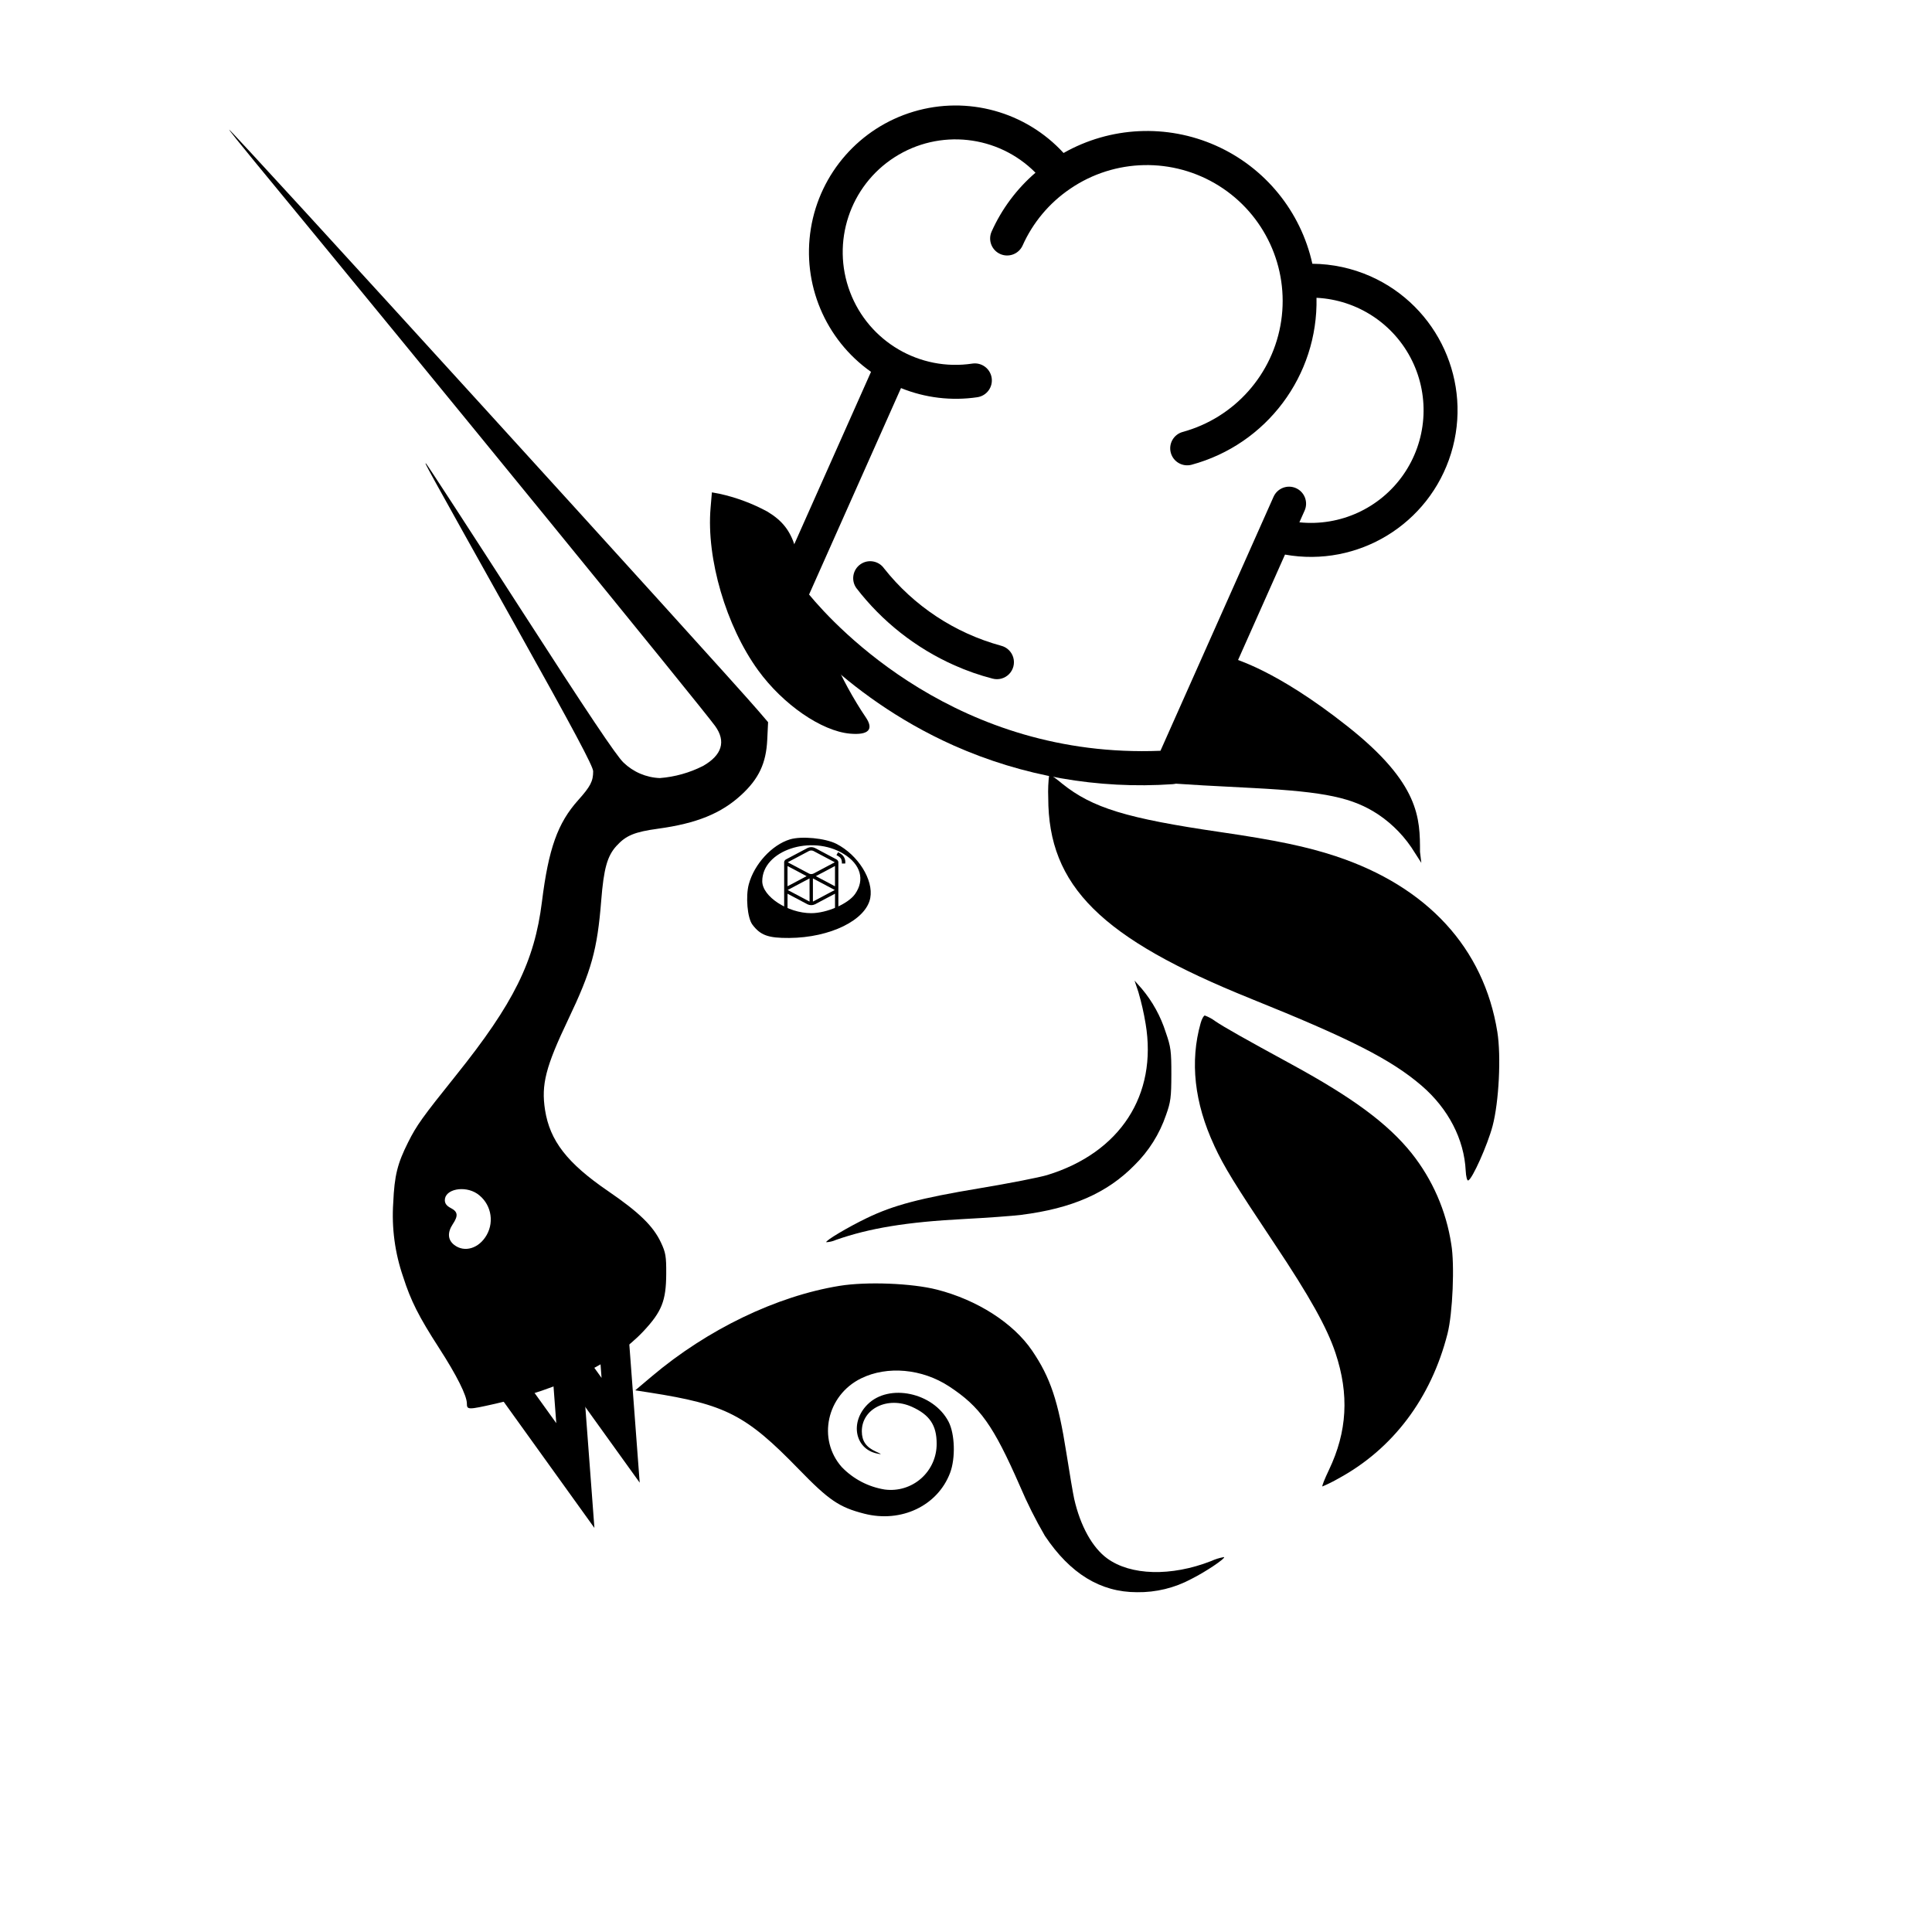
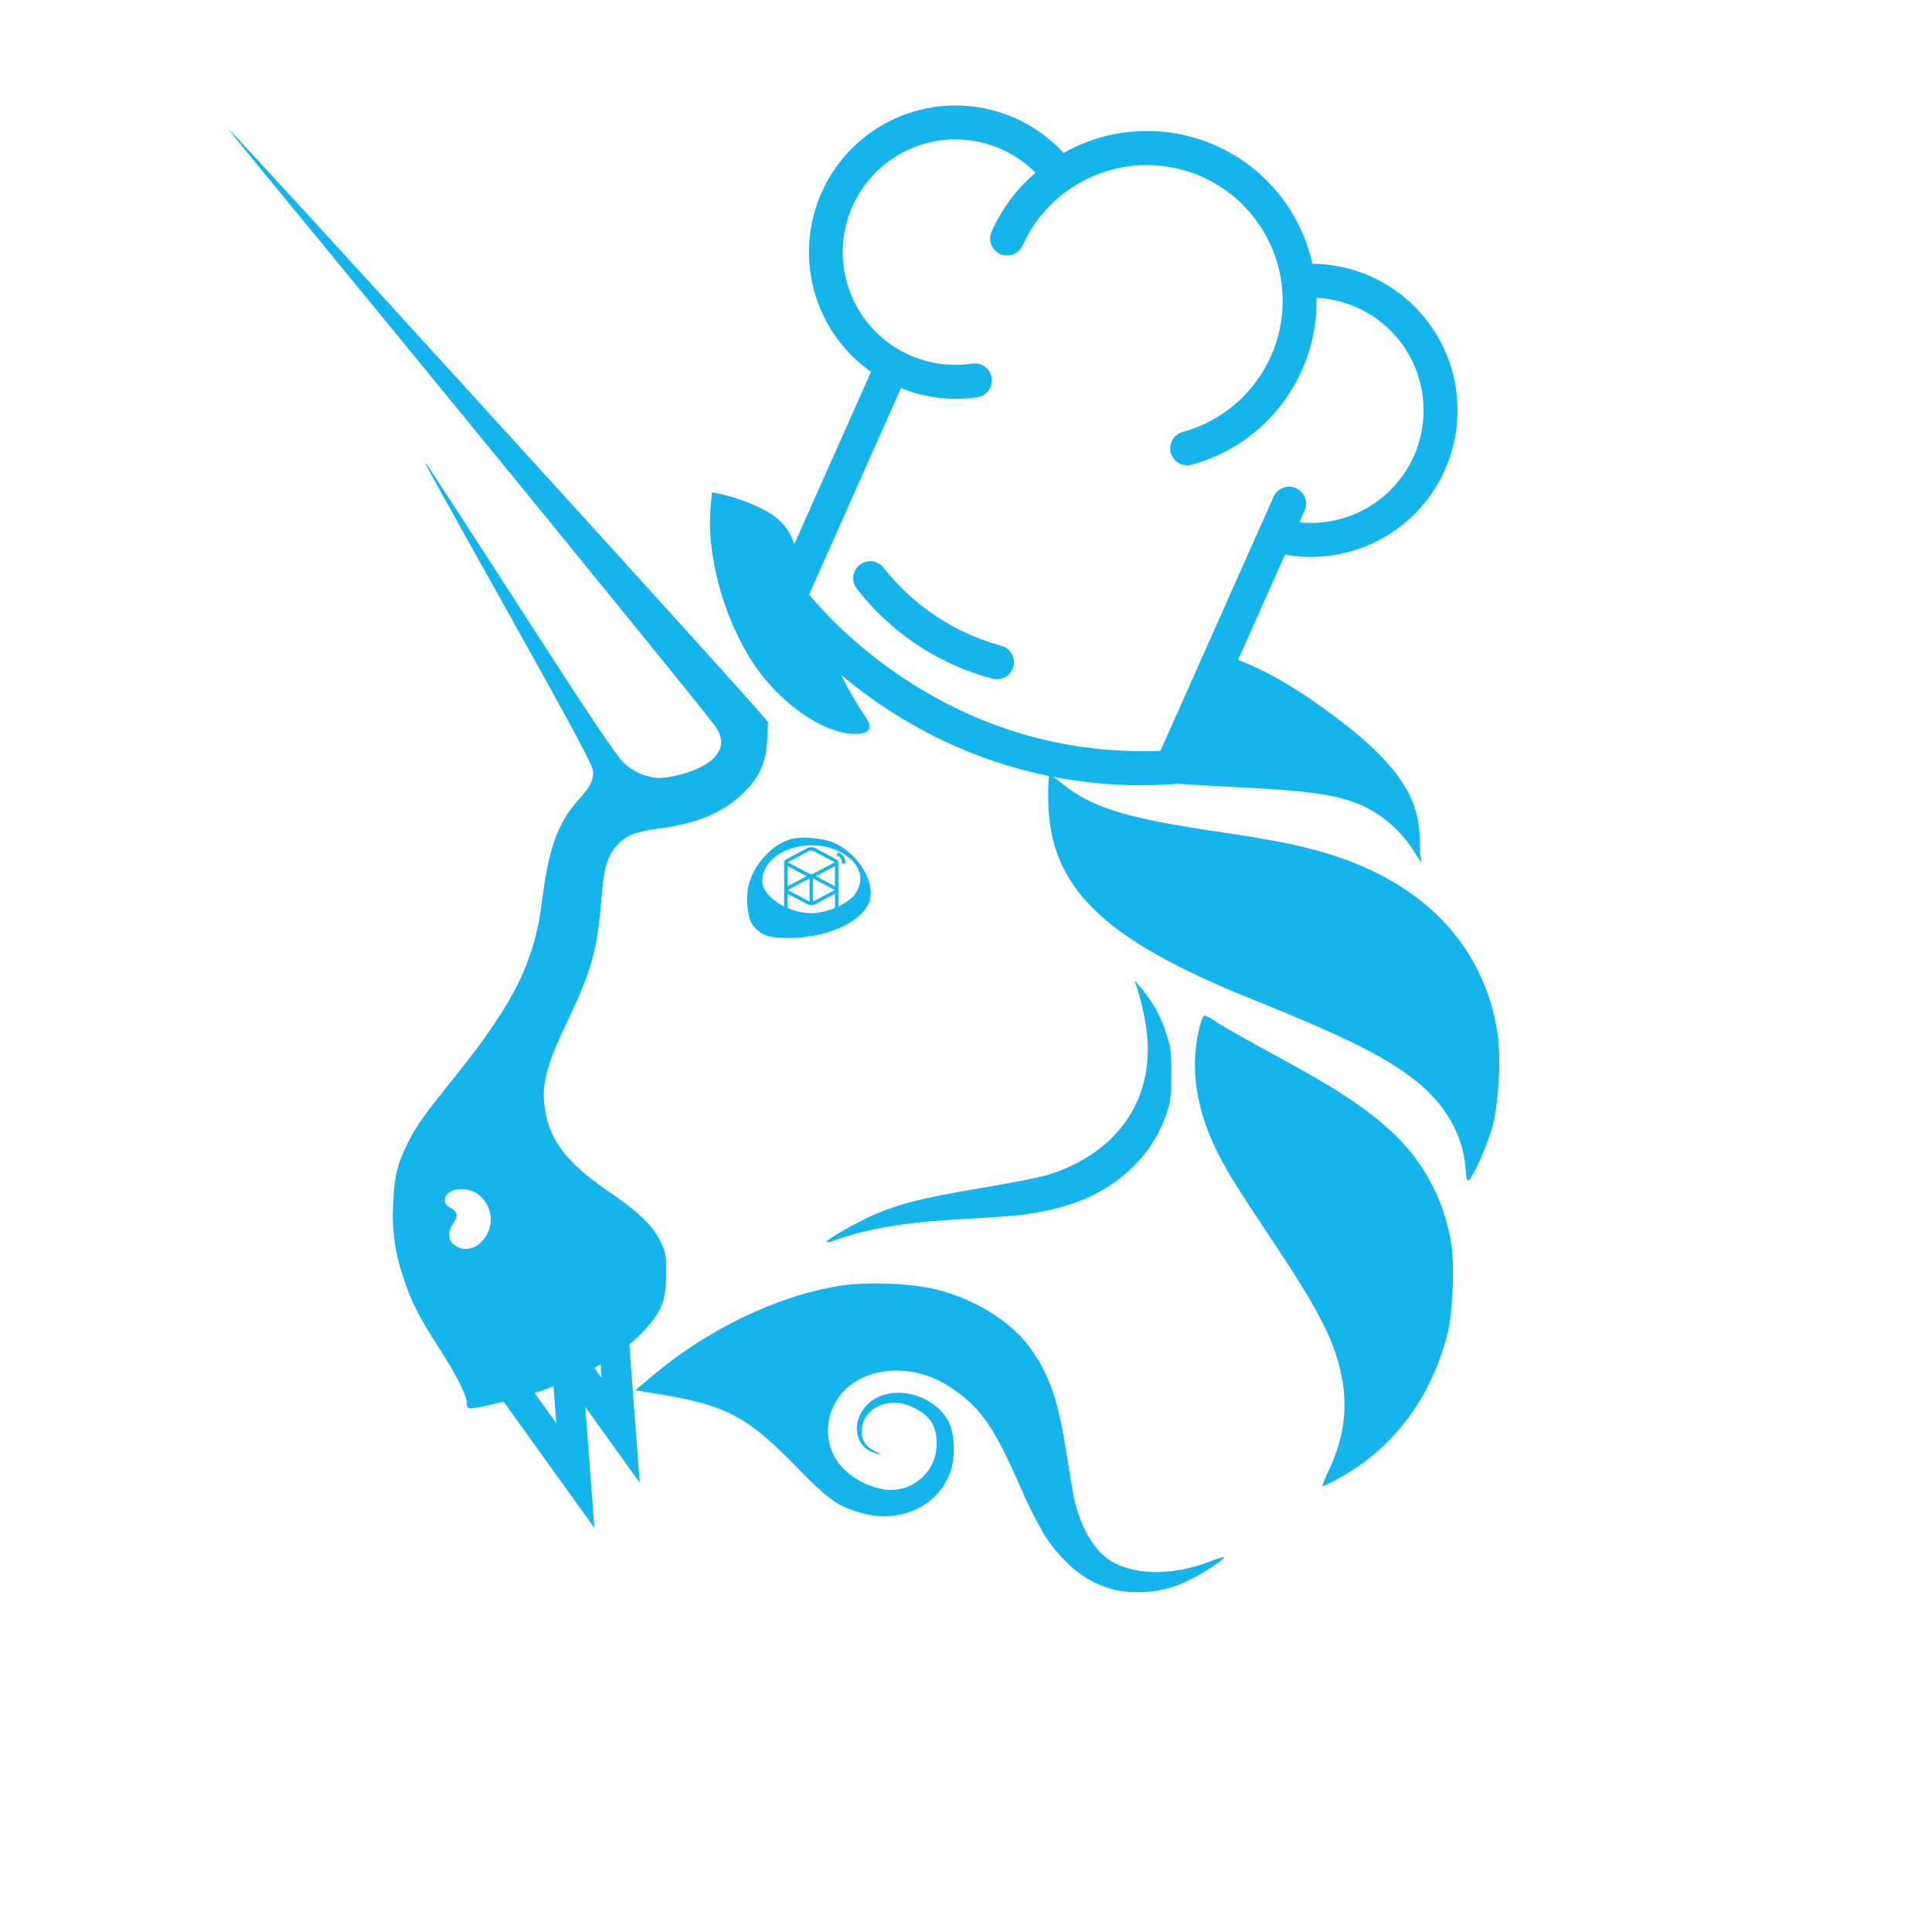
- <svg xmlns="http://www.w3.org/2000/svg" version="1.1" viewBox="0 0 512 512" class="svg-icon svg-fill" style="width: 32px; height: 32px;" aria-hidden="true">
+ <svg xmlns="http://www.w3.org/2000/svg" version="1.1" viewBox="0 0 512 512" style="fill:#13b5ec" aria-hidden="true">
  <path pid="0" d="M0 0h512v512H0z" fill="none" />
  <path pid="1" d="M326.75 174.375c.326.392 10.956 2.757 30.375 18.125 19.19 15.188 19.19 24.375 19.19 33.262l.354 2.91-1.7-2.644a32.678 32.678 0 00-9.658-10.146c-6.808-4.5-14-6.036-33.06-7.04-17.21-.906-11.732-.593-20.562-1.155-12.354-.784 14.033-34.546 15.061-33.312zM188.308 134.63l.352-4.148 1.932.354a48.506 48.506 0 0112.82 4.77c8.042 4.884 7.589 10.373 11.131 26.885 1.038 4.834 6.333 11.25 6.959 13.1 1.008 2.982 4.818 9.948 7.916 14.472 2.232 3.26.75 4.8-4.182 4.358-7.534-.68-17.738-7.722-24.32-16.784-8.492-11.685-13.746-29.609-12.608-43.007zM331.453 264.647c-39.682-15.976-53.658-29.846-53.658-53.248a37.452 37.452 0 01.264-6.258 30.005 30.005 0 013.412 2.526c8.044 6.452 17.056 9.21 42 12.85 14.678 2.138 22.936 3.87 30.558 6.4 24.22 8.03 39.206 24.334 42.78 46.534 1.036 6.454.43 18.552-1.254 24.926-1.33 5.038-5.388 14.116-6.462 14.464-.3.1-.592-1.048-.668-2.6-.408-8.336-4.62-16.456-11.694-22.536-8.048-6.912-18.856-12.416-45.282-23.054M303.595 271.283a70.7 70.7 0 00-1.916-8.4l-1.014-3.018 1.884 2.114a33.852 33.852 0 016.4 11.636c1.33 3.8 1.48 4.93 1.471 11.106-.011 6.06-.177 7.334-1.406 10.754a33.983 33.983 0 01-8.374 13.32c-7.248 7.378-16.568 11.462-30.016 13.156-2.338.294-9.152.79-15.142 1.1-15.1.784-25.032 2.406-33.958 5.54a7.12 7.12 0 01-2.546.608c-.362-.358 5.716-3.98 10.738-6.4 7.078-3.41 14.126-5.274 29.914-7.9 7.8-1.3 15.854-2.876 17.9-3.5 19.314-5.922 29.244-21.206 26.066-40.122" fill-rule="evenodd" />
  <path pid="2" d="M321.785 303.59c-5.272-11.334-6.48-22.276-3.594-32.482.308-1.09.806-1.984 1.1-1.984a10.733 10.733 0 012.768 1.5c2.428 1.634 7.3 4.39 20.282 11.468 16.2 8.832 25.434 15.67 31.718 23.484a51.049 51.049 0 0110.54 24.14c.928 5.384.386 18.336-1 23.756-4.356 17.094-14.478 30.518-28.916 38.354a38.281 38.281 0 01-4.218 2.094c-.208 0 .562-1.956 1.71-4.356 4.858-10.154 5.41-20.03 1.738-31.022-2.248-6.73-6.832-14.944-16.088-28.824-10.76-16.138-13.4-20.432-16.048-26.124M172.735 364.743c14.726-12.434 33.048-21.266 49.738-23.978 7.192-1.168 19.176-.7 25.836 1 10.676 2.732 20.226 8.852 25.194 16.144 4.854 7.126 6.936 13.336 9.1 27.152.858 5.45 1.788 10.924 2.068 12.16 1.63 7.162 4.8 12.888 8.726 15.762 6.236 4.562 16.974 4.848 27.538.726a13.877 13.877 0 013.46-1.074c.382.382-4.938 3.942-8.69 5.816a29.514 29.514 0 01-14.4 3.5c-9.676 0-17.71-4.922-24.412-14.96a118.512 118.512 0 01-6.588-13.146c-7.076-16.144-10.574-21.06-18.79-26.44-7.152-4.684-16.374-5.524-23.312-2.12-9.114 4.468-11.656 16.114-5.128 23.5a20.241 20.241 0 0011.388 5.954 12.158 12.158 0 0013.76-12.182c0-4.852-1.864-7.618-6.56-9.738-6.41-2.892-13.3.488-13.27 6.512.014 2.568 1.134 4.182 3.708 5.346 1.652.748 1.69.808.342.528-5.882-1.22-7.26-8.314-2.53-13.02 5.678-5.652 17.422-3.158 21.454 4.556 1.694 3.24 1.89 9.694.414 13.592-3.306 8.72-12.944 13.308-22.722 10.814-6.656-1.7-9.368-3.54-17.394-11.808-13.944-14.368-19.358-17.15-39.466-20.29l-3.852-.6zM128.99 327.264a8.3 8.3 0 00-2.552-10.936c-3.35-2.228-8.554-1.18-8.554 1.724 0 .886.488 1.53 1.594 2.1 1.858.956 1.994 2.032.53 4.23-1.48 2.228-1.36 4.184.338 5.514 2.738 2.144 6.614.966 8.644-2.63M67.57 42.93c46.574 56.528 118.378 144.534 121.944 149.466 2.944 4.068 1.836 7.726-3.206 10.592a30.58 30.58 0 01-11.456 3.21 14.678 14.678 0 01-9.62-4.114c-1.894-1.794-9.534-13.2-27.172-40.57-13.494-20.942-24.788-38.312-25.1-38.6-.712-.672-.7-.65 23.722 43.048 15.336 27.438 20.512 37.138 20.512 38.436 0 2.638-.72 4.026-3.976 7.656-5.426 6.054-7.852 12.856-9.6 26.934-1.962 15.78-7.482 26.926-22.78 46-8.954 11.168-10.42 13.216-12.678 17.716-2.846 5.67-3.628 8.844-3.946 16a49.8 49.8 0 002.63 19.692c2.024 6.334 4.136 10.518 9.538 18.884 4.662 7.22 7.346 12.584 7.346 14.684 0 1.67.318 1.672 7.542.04 17.286-3.9 31.322-10.768 39.216-19.182 4.886-5.208 6.032-8.082 6.07-15.22.024-4.666-.14-5.644-1.4-8.33-2.054-4.37-5.792-8-14.034-13.638-10.8-7.382-15.41-13.324-16.684-21.5-1.044-6.706.168-11.438 6.14-23.958 6.184-12.958 7.716-18.482 8.752-31.544.67-8.438 1.6-11.768 4.022-14.438 2.528-2.786 4.806-3.73 11.064-4.584 10.2-1.394 16.7-4.034 22.04-8.956 4.634-4.268 6.572-8.382 6.87-14.574l.226-4.694-2.59-3.018C191.582 177.442 61.29 34.336 60.714 34.336c-.124 0 2.962 3.866 6.856 8.594" fill-rule="evenodd" />
  <path pid="3" d="M214.012 224.721a2.271 2.271 0 011.952 0l5.658 3a.96.96 0 01.55.712h.005V243.5a.938.938 0 01-.555.784l-5.658 3a2.271 2.271 0 01-1.952 0l-5.658-3a.929.929 0 01-.544-.784v-15.07a.925.925 0 01.544-.712zm7.274 12.116l-5.322 2.82a2.271 2.271 0 01-1.952 0l-5.311-2.813v6.625l5.311 2.8a2.541 2.541 0 00.868.333l.108.006a2.238 2.238 0 00.938-.313l5.361-2.85zm-14.4 6.334a2.792 2.792 0 00.2 1.224 1.557 1.557 0 00.577.6l.017.011c.066.045.139.091.228.147l.1.064.322.195-.461.764-.359-.218-.061-.037c-.1-.064-.19-.12-.271-.174a2.593 2.593 0 01-1.178-2.536v-.04zm7.651-10.372a.783.783 0 00-.114.049l-5.658 3-.017.009.009.005.013.007 5.658 3a.844.844 0 00.114.048zm.893 0v6.118a.86.86 0 00.114-.049l5.658-3 .017-.009h.005l-.009-.005-.013-.007-5.658-3a.794.794 0 00-.11-.047zm5.852-3.3l-5.075 2.69 5.075 2.689zm-12.585.007v5.366l5.063-2.682zm6.847-4a1.4 1.4 0 00-1.121 0l-5.658 3-.017.009h.009l.013.007 5.658 3a1.4 1.4 0 001.121 0l5.658-3 .017-.009h.005l-.009-.005-.013-.007zm6.574.329l.36.218.061.037c.1.065.19.12.27.174A2.594 2.594 0 01224 228.8v.04h-.891a2.79 2.79 0 00-.2-1.224 1.557 1.557 0 00-.577-.6l-.017-.012a6.017 6.017 0 00-.228-.147l-.1-.064-.322-.194zM363.205 73.224a38.946 38.946 0 00-15.418-3.326 44.867 44.867 0 00-65.93-29.355 38.848 38.848 0 10-51.029 58l-25.746 57.827a4.512 4.512 0 00.447 4.453c.989 1.384 16.997 23.295 47.308 36.79a122.122 122.122 0 0057.963 10.2 4.5 4.5 0 003.834-2.662l25.904-58.18A38.858 38.858 0 00363.2 73.222zm-18.855 65.198l1.385-3.11a4.504 4.504 0 00-8.23-3.663l-29.971 67.317c-53.633 2.154-85.878-32.642-93.12-41.411l24.359-54.709a38.748 38.748 0 0020.248 2.42 4.506 4.506 0 00-1.332-8.913 29.878 29.878 0 1116.727-50.586A44.7 44.7 0 00262.77 61.41a4.503 4.503 0 008.227 3.663 35.763 35.763 0 0112.571-15.017c.01-.009.027-.008.041-.02s.008-.016.02-.025a36 36 0 1129.772 64.466 4.503 4.503 0 002.371 8.688 44.838 44.838 0 0033.116-44.246 29.847 29.847 0 11-4.535 59.5z" />
  <path pid="4" d="M265.262 171.114a59.5 59.5 0 01-30.97-20.474 4.503 4.503 0 00-7.368 5.179 67.287 67.287 0 0026.055 20.51 63.955 63.955 0 0010.042 3.506 4.502 4.502 0 102.24-8.72z" />
-   <path pid="5" d="M152.472 391.036l-2.488-33.148-16.914 6.156z" fill="none" stroke="#000" stroke-width="8" />
-   <path pid="6" d="M164.472 379.036l-2.488-33.148-16.914 6.156z" fill="none" stroke="#000" stroke-width="8" />
+   <path pid="5" d="M152.472 391.036l-2.488-33.148-16.914 6.156z" fill="none" stroke="#13b5ec" stroke-width="8" />
+   <path pid="6" d="M164.472 379.036l-2.488-33.148-16.914 6.156z" fill="none" stroke="#13b5ec" stroke-width="8" />
  <path pid="7" d="M226.6 236.924c2.652-3.779 1.492-7.865-3.017-10.627-8.592-5.262-21.579-.907-21.579 7.23 0 4.052 6.773 8.473 12.981 8.473 4.133 0 9.79-2.473 11.615-5.076m-17.268-14.476c-4.79 1.47-9.446 6.546-10.888 11.87-.878 3.248-.38 8.944.939 10.7 2.128 2.842 4.184 3.59 9.756 3.552 10.908-.076 20.392-4.754 21.494-10.6.9-4.794-3.262-11.438-9-14.354-2.96-1.5-9.256-2.1-12.3-1.166" fill-rule="evenodd" />
</svg>
